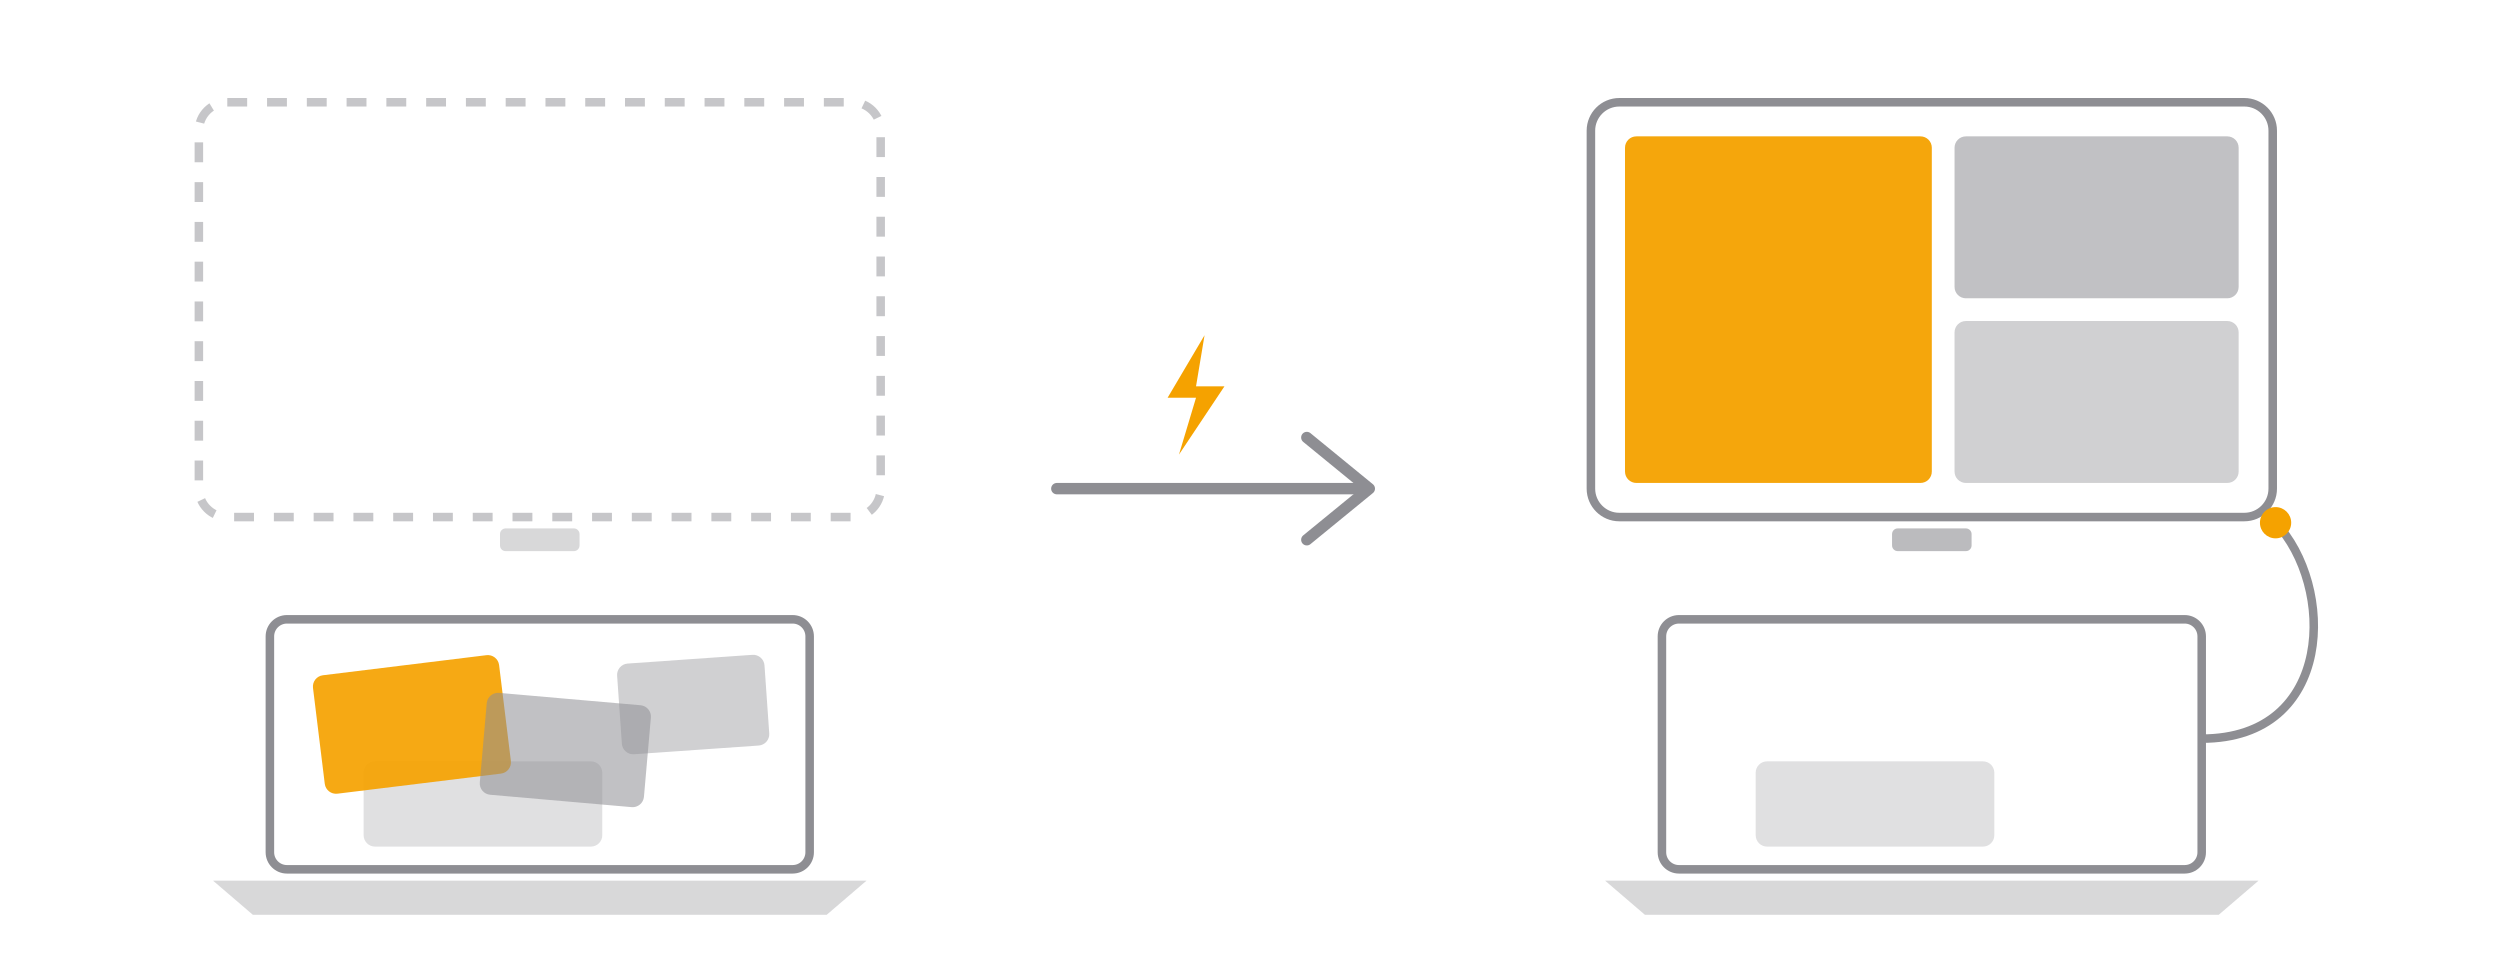
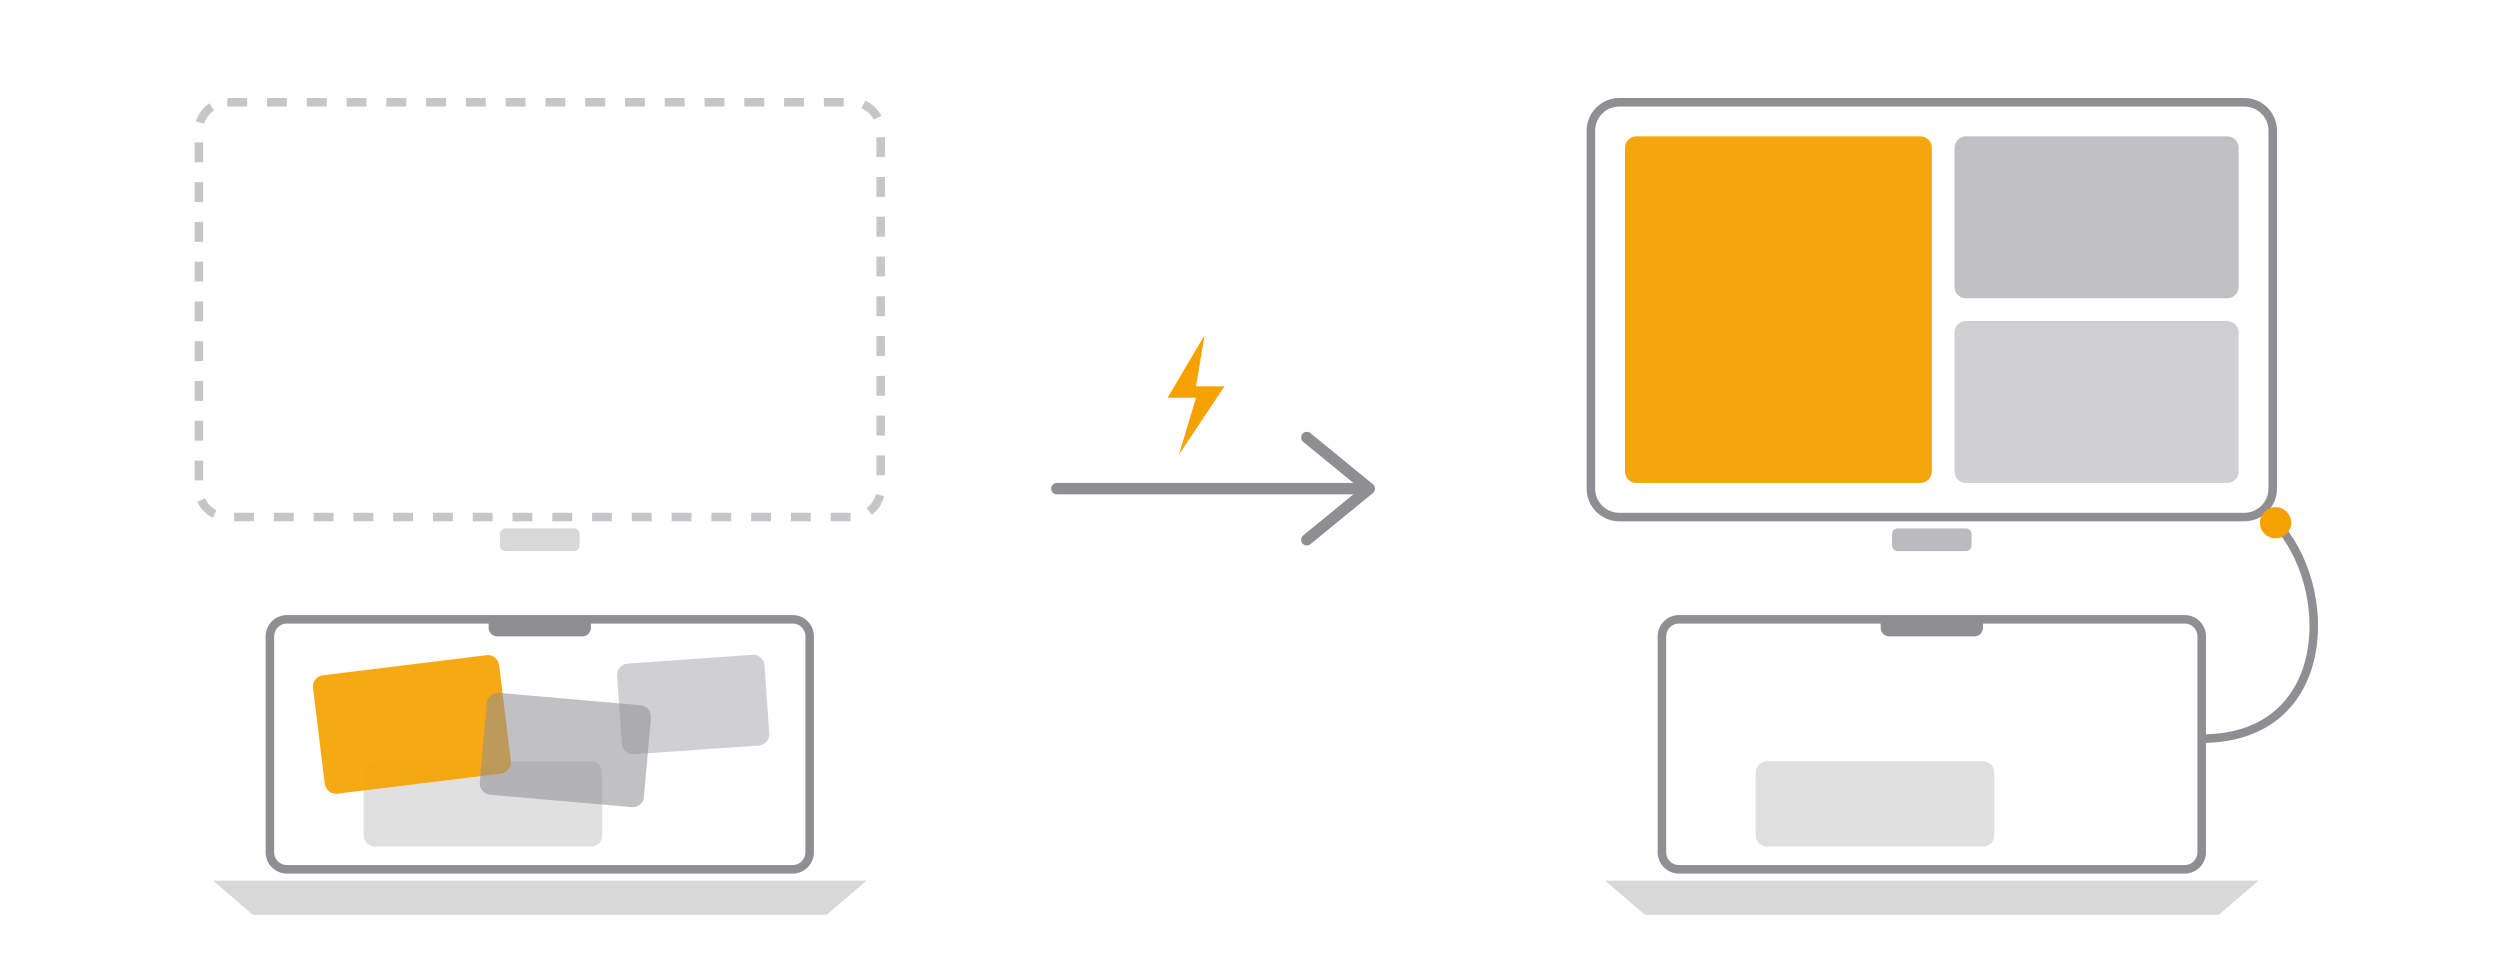
<svg xmlns="http://www.w3.org/2000/svg" viewBox="0 0 880 340" fill="none" role="img" aria-labelledby="title desc">
  <rect x="70" y="36" width="240" height="146" rx="10" stroke="#8E8E93" stroke-width="3" stroke-dasharray="7 7" opacity="0.5" />
  <rect x="176" y="186" width="28" height="8" rx="2" fill="#8E8E93" opacity="0.35" />
  <rect x="95" y="218" width="190" height="88" rx="6" stroke="#8E8E93" stroke-width="3" />
+   <path d="M172 218 h36 v3 a3 3 0 0 1 -3 3 h-30 a3 3 0 0 1 -3 -3 z" fill="#8E8E93" />
  <path d="M75 310 h230 l-14 12 h-202 z" fill="#8E8E93" opacity="0.35" />
  <rect x="128" y="268" width="84" height="30" rx="4" fill="#8E8E93" opacity="0.28" />
  <rect x="112" y="234" width="66" height="42" rx="4" fill="#F5A200" opacity="0.92" transform="rotate(-7 145 255)" />
  <rect x="170" y="246" width="58" height="36" rx="4" fill="#8E8E93" opacity="0.55" transform="rotate(5 199 264)" />
  <rect x="218" y="232" width="52" height="32" rx="4" fill="#8E8E93" opacity="0.42" transform="rotate(-4 244 248)" />
  <path d="M424 118 l-13 22 h10 l-6 20 16 -24 h-10 z" fill="#F5A200" />
  <g stroke="#8E8E93" stroke-width="4" stroke-linecap="round" stroke-linejoin="round">
    <path d="M372 172 H478" />
    <path d="M460 154 L482 172 L460 190" />
  </g>
  <rect x="560" y="36" width="240" height="146" rx="10" stroke="#8E8E93" stroke-width="3" />
  <rect x="666" y="186" width="28" height="8" rx="2" fill="#8E8E93" opacity="0.6" />
  <rect x="572" y="48" width="108" height="122" rx="4" fill="#F5A200" opacity="0.95" />
  <rect x="688" y="48" width="100" height="57" rx="4" fill="#8E8E93" opacity="0.55" />
  <rect x="688" y="113" width="100" height="57" rx="4" fill="#8E8E93" opacity="0.42" />
  <rect x="585" y="218" width="190" height="88" rx="6" stroke="#8E8E93" stroke-width="3" />
+   <path d="M662 218 h36 v3 a3 3 0 0 1 -3 3 h-30 a3 3 0 0 1 -3 -3 z" fill="#8E8E93" />
  <path d="M565 310 h230 l-14 12 h-202 z" fill="#8E8E93" opacity="0.35" />
  <rect x="618" y="268" width="84" height="30" rx="4" fill="#8E8E93" opacity="0.28" />
  <path d="M775 260 C 822 260 822 206 801 184" stroke="#8E8E93" stroke-width="3" />
  <circle cx="801" cy="184" r="5.5" fill="#F5A200" />
</svg>
